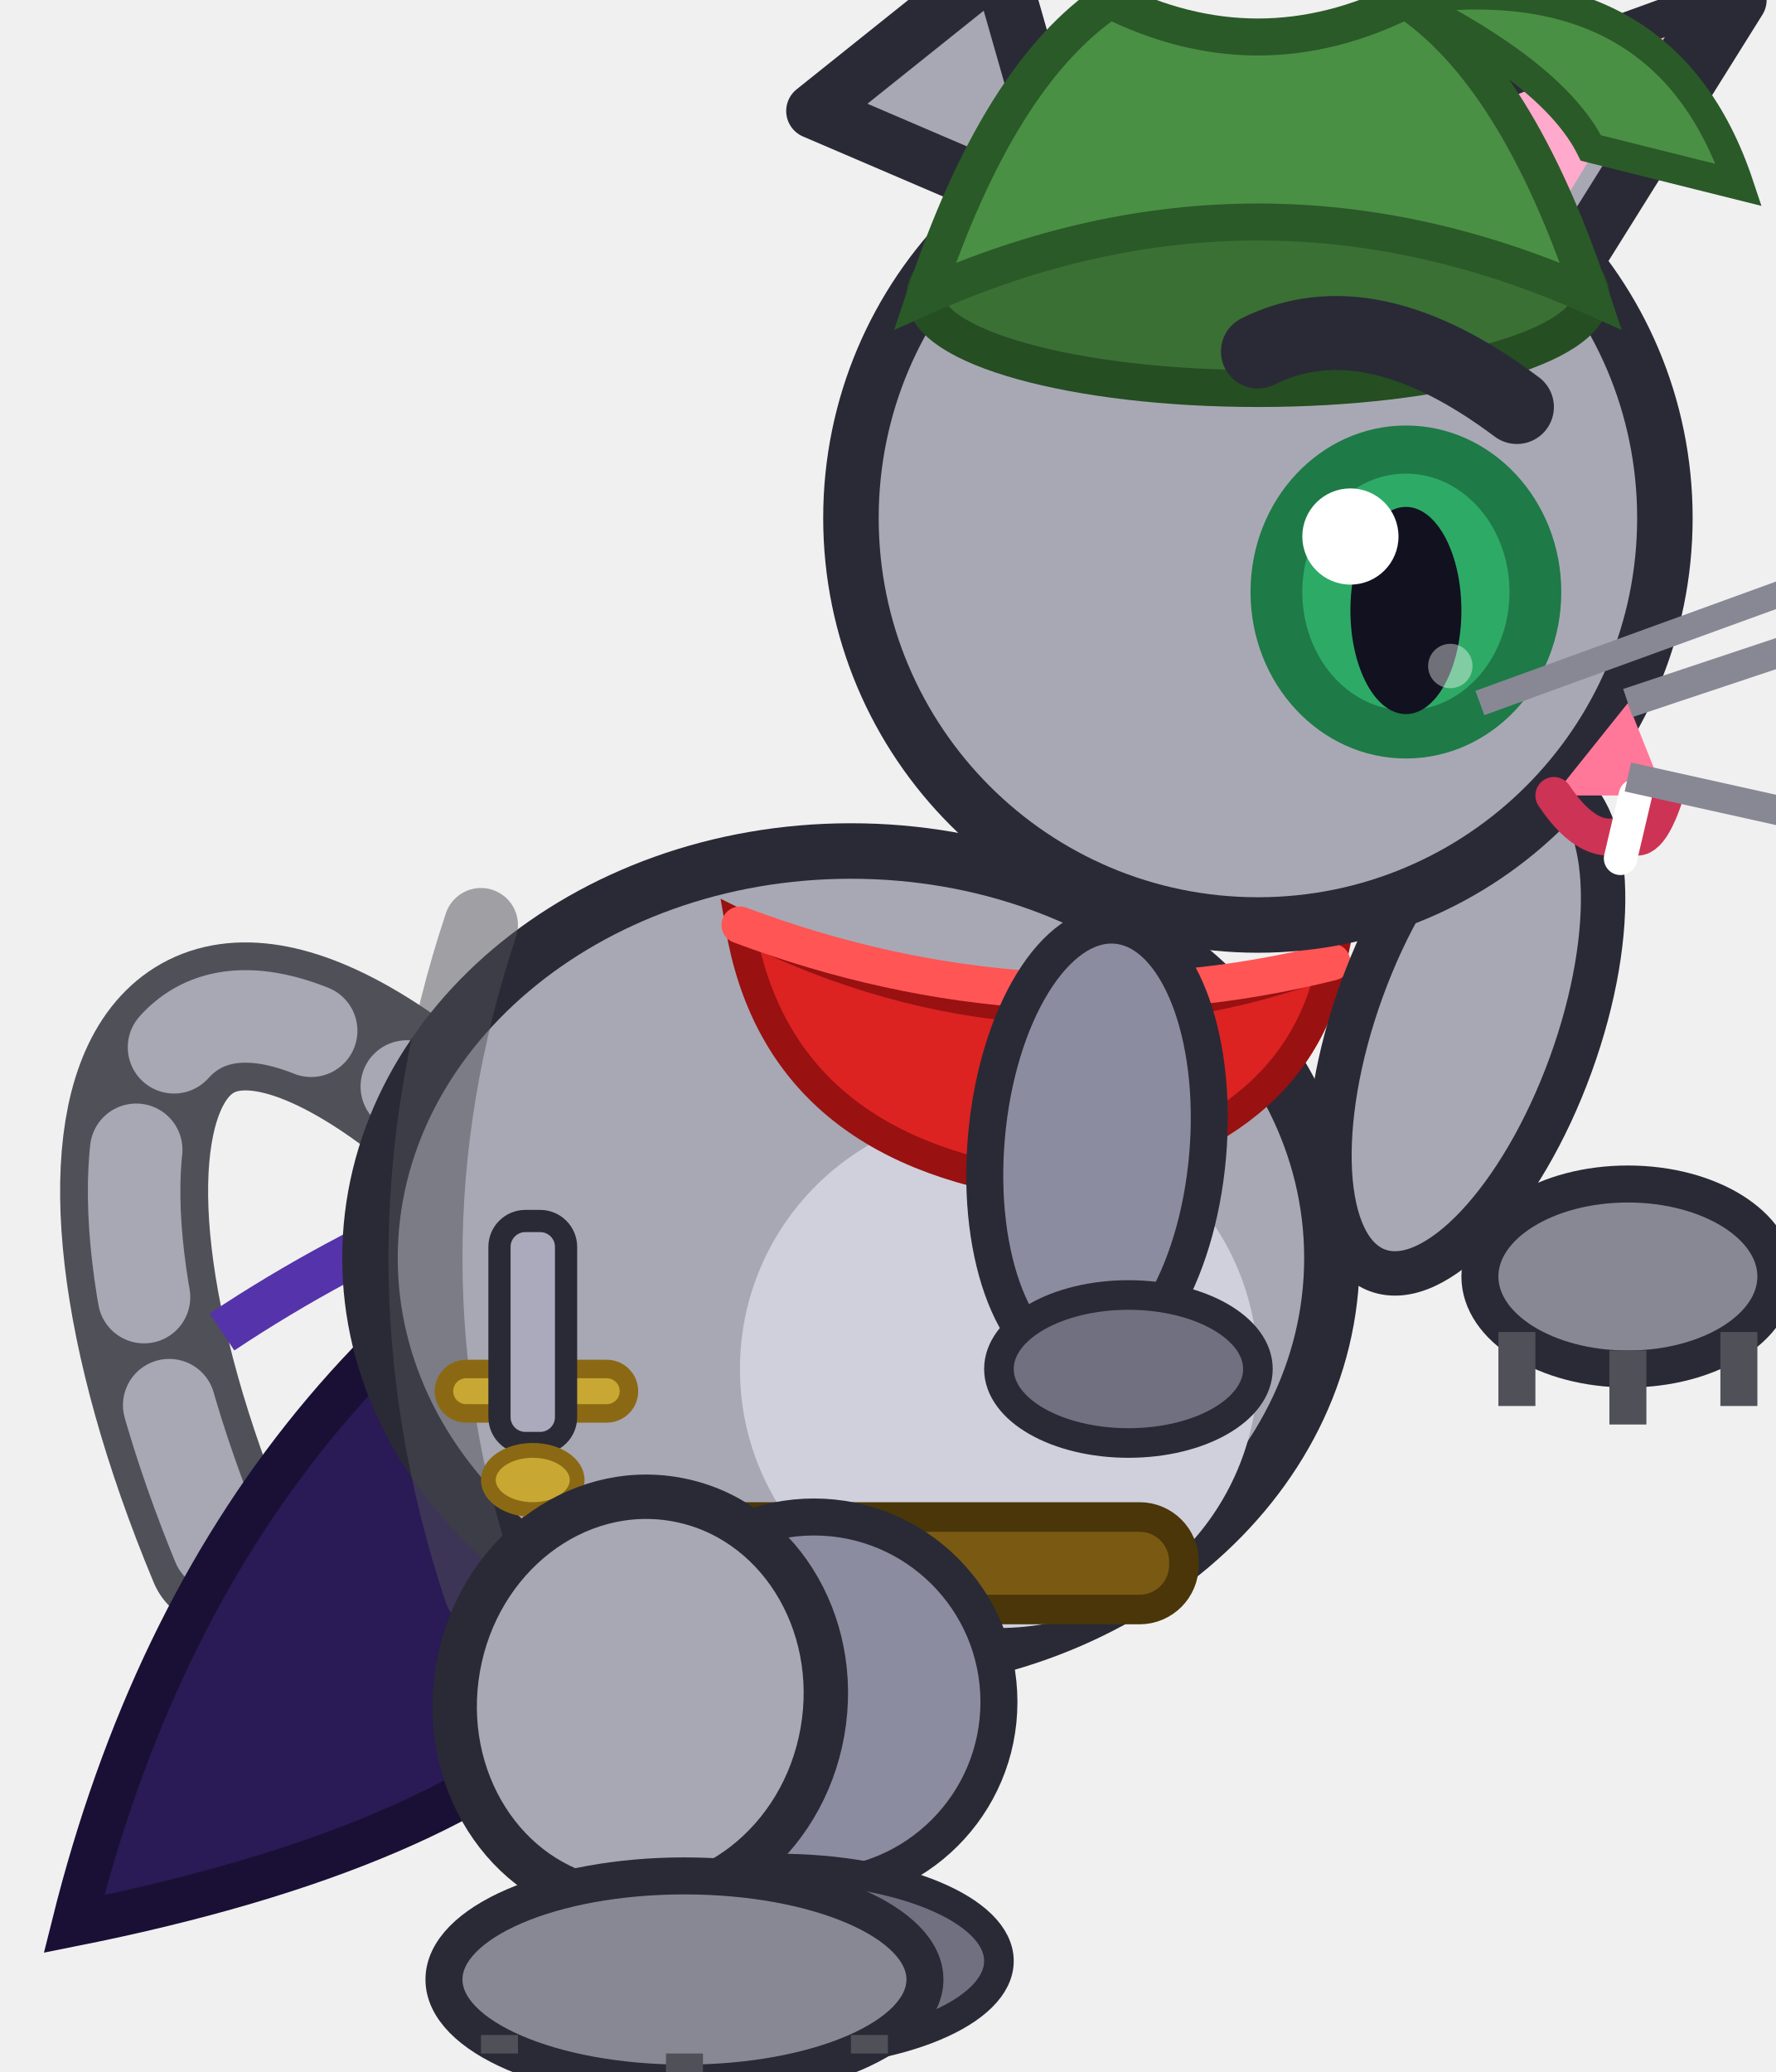
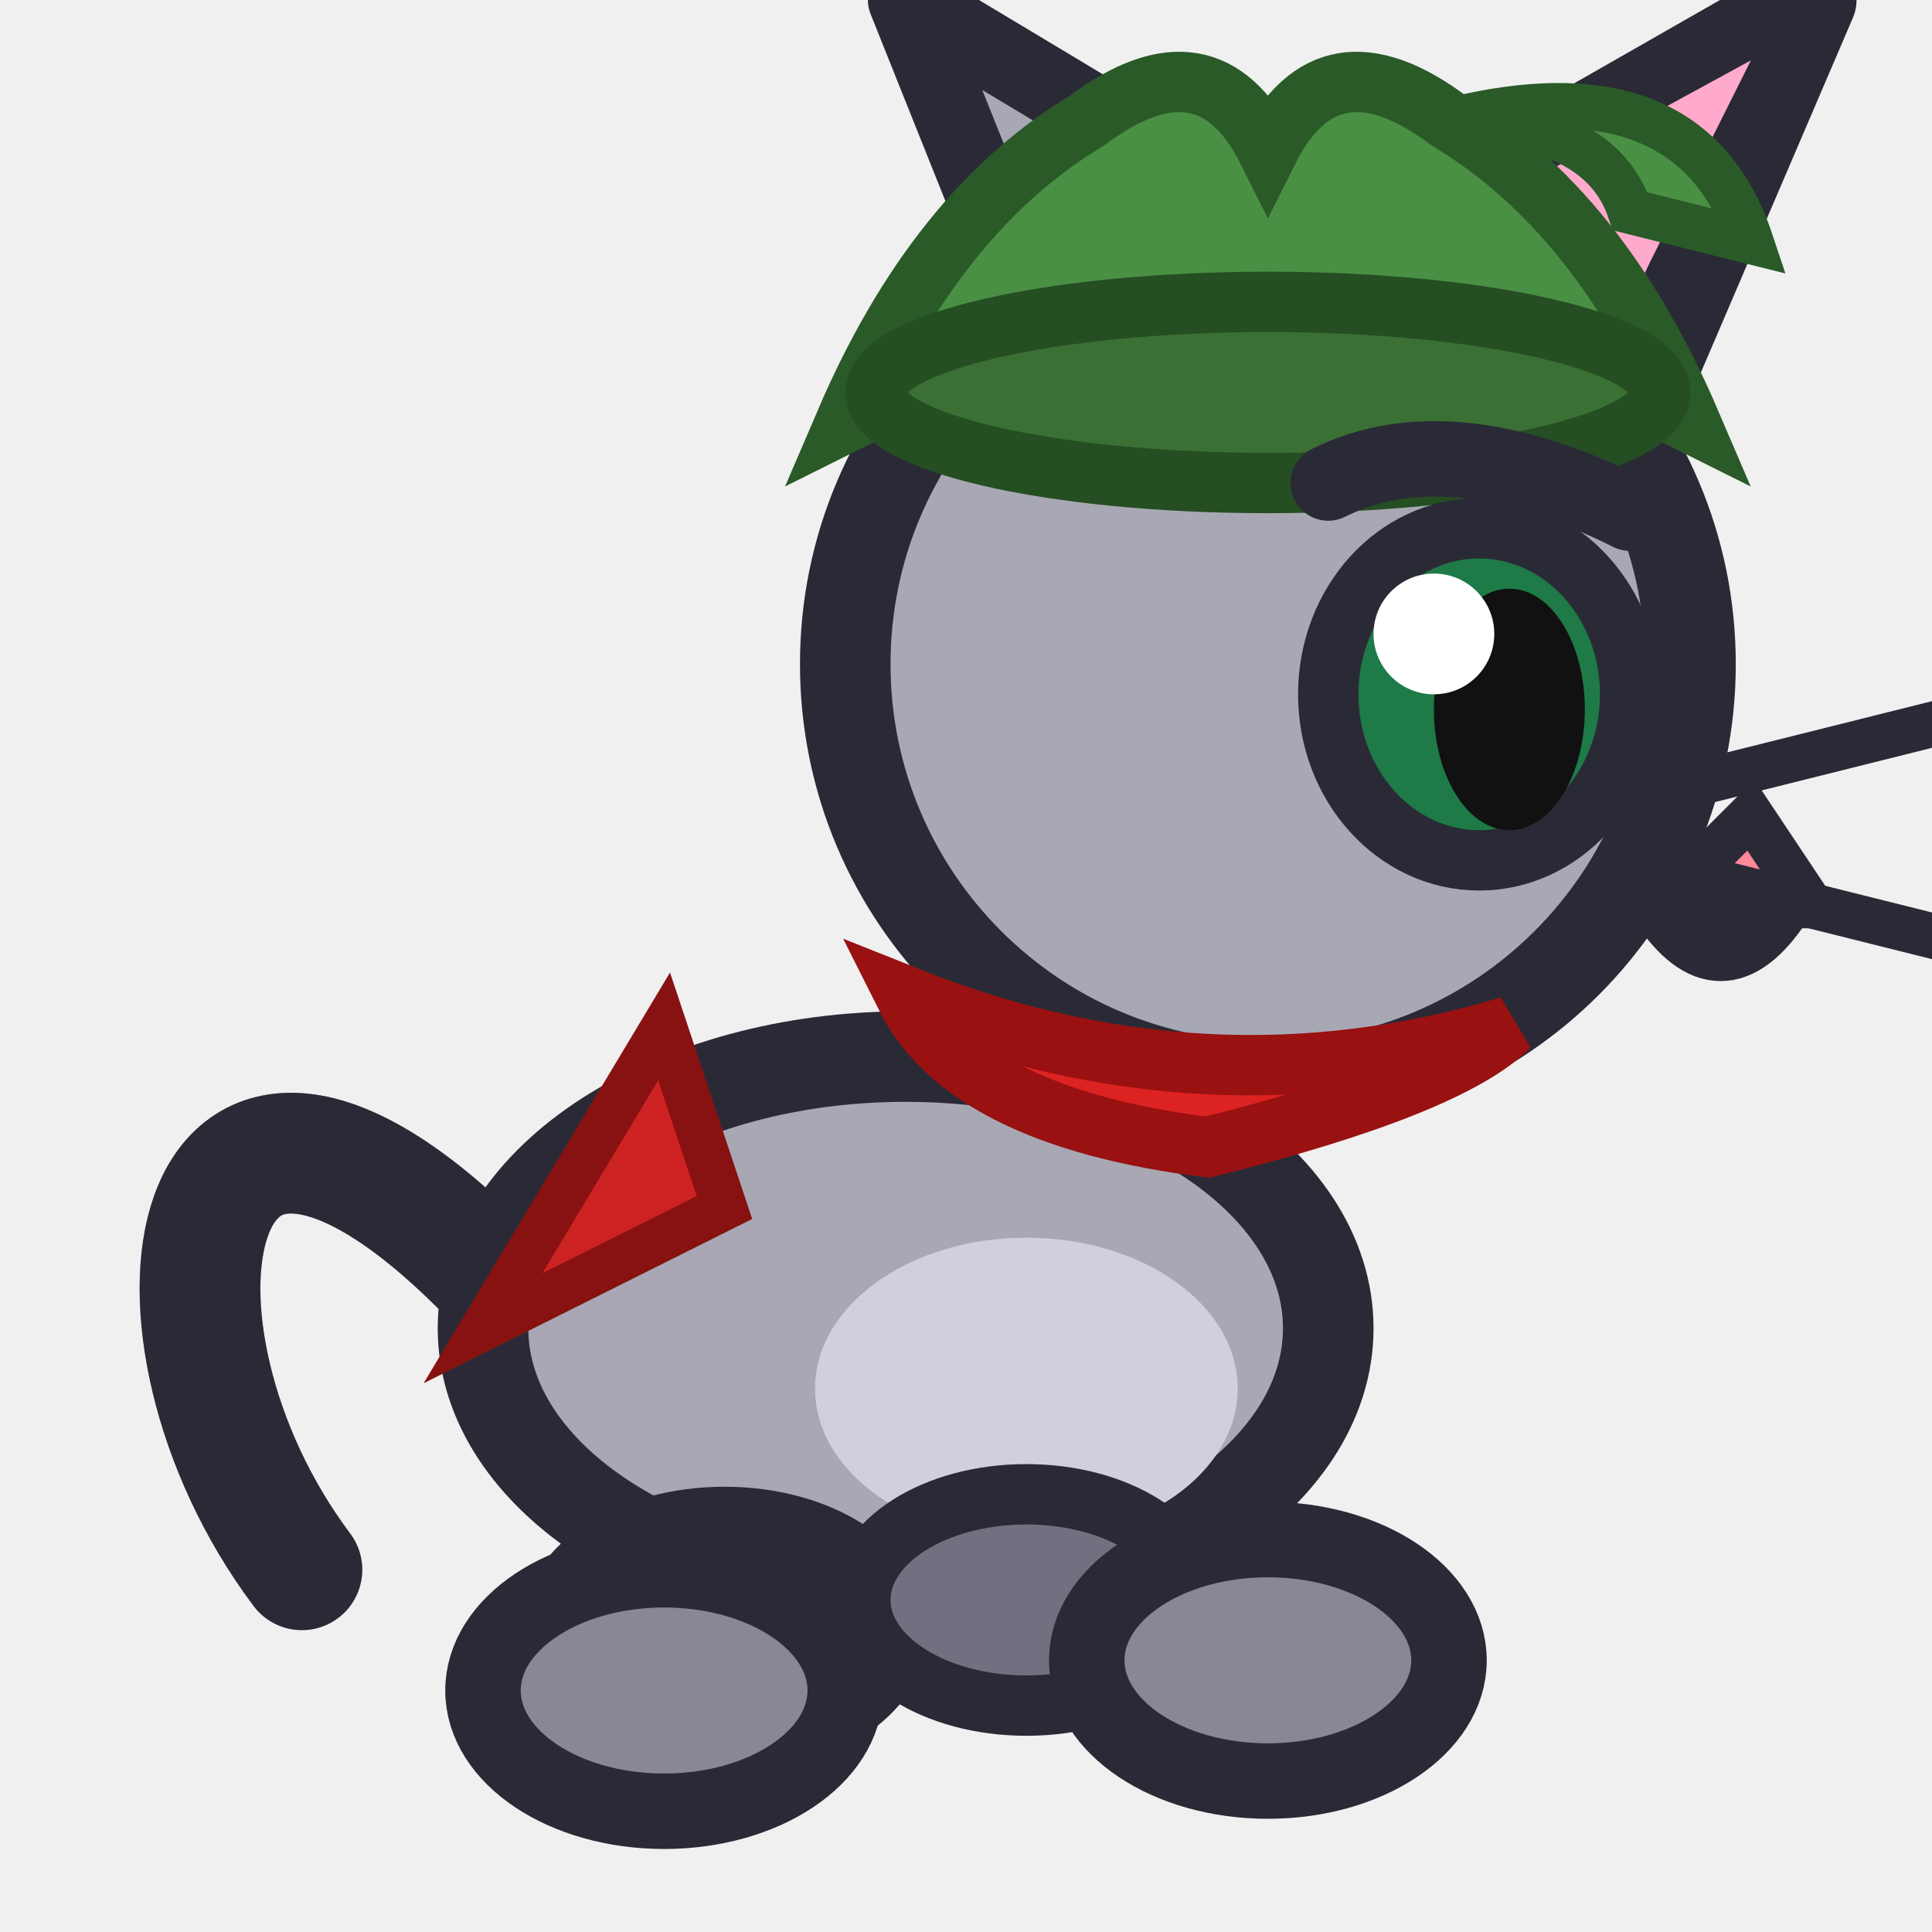
- <svg xmlns="http://www.w3.org/2000/svg" viewBox="0 0 48 56">
-   <path d="M14,32 C4,22 1,30 6,42" fill="none" stroke="#505058" stroke-width="4" stroke-linecap="round" />
-   <path d="M14,32 C4,22 1,30 6,42" fill="none" stroke="#A8A8B4" stroke-width="2.5" stroke-linecap="round" stroke-dasharray="4,3" />
-   <path d="M20,30 Q6,36 2,52 Q12,50 16,46 Q20,50 24,46" fill="#2A1A55" stroke="#1A1035" stroke-width="1.2" />
-   <path d="M20,30 Q12,32 6,36" fill="none" stroke="#5533AA" stroke-width="1.2" />
-   <ellipse cx="23" cy="34" rx="13" ry="11" fill="#A8A8B4" stroke="#2A2A36" stroke-width="1.5" />
-   <ellipse cx="27" cy="37" rx="7" ry="7" fill="#D0D0DC" />
-   <path d="M13,25 Q10,34 13,43" fill="none" stroke="#505058" stroke-width="2" stroke-linecap="round" opacity="0.5" />
-   <rect x="14" y="41" width="18" height="2.5" rx="1.2" fill="#7A5A12" stroke="#4A3608" stroke-width="0.8" />
-   <rect x="12" y="37" width="5" height="1.2" rx="0.6" fill="#C8A832" stroke="#8B6914" stroke-width="0.5" />
-   <rect x="13.5" y="33" width="1.8" height="6" rx="0.7" fill="#AAAABC" stroke="#2A2A36" stroke-width="0.6" />
-   <ellipse cx="14.4" cy="40" rx="1.2" ry="0.8" fill="#C8A832" stroke="#8B6914" stroke-width="0.4" />
-   <path d="M20,25 Q28,29 36,26 Q35,31 28,32 Q21,31 20,25 Z" fill="#DD2222" stroke="#991111" stroke-width="0.8" />
-   <path d="M20,25 Q28,28 36,26" fill="none" stroke="#FF5555" stroke-width="1" stroke-linecap="round" />
-   <ellipse cx="30" cy="31" rx="3" ry="6" fill="#8C8CA0" stroke="#2A2A36" stroke-width="1" transform="rotate(5,30,27)" />
-   <ellipse cx="30.5" cy="37" rx="3.5" ry="2" fill="#707080" stroke="#2A2A36" stroke-width="0.8" />
-   <ellipse cx="41" cy="28" rx="3" ry="7" fill="#A8A8B4" stroke="#2A2A36" stroke-width="1.2" transform="rotate(20,41,24)" />
-   <ellipse cx="44" cy="34.5" rx="4" ry="2.5" fill="#888894" stroke="#2A2A36" stroke-width="1" />
-   <line x1="41" y1="36" x2="41" y2="38" stroke="#505058" stroke-width="1" />
-   <line x1="44" y1="36.5" x2="44" y2="38.5" stroke="#505058" stroke-width="1" />
-   <line x1="47" y1="36" x2="47" y2="38" stroke="#505058" stroke-width="1" />
-   <ellipse cx="22" cy="46" rx="5" ry="5" fill="#8C8CA0" stroke="#2A2A36" stroke-width="1" />
-   <ellipse cx="21" cy="53" rx="6" ry="2.5" fill="#707080" stroke="#2A2A36" stroke-width="0.8" />
-   <ellipse cx="18" cy="46" rx="5" ry="5.5" fill="#A8A8B4" stroke="#2A2A36" stroke-width="1.2" transform="rotate(10,18,42)" />
-   <ellipse cx="18.5" cy="53.5" rx="6.5" ry="2.8" fill="#888894" stroke="#2A2A36" stroke-width="1" />
-   <line x1="13.5" y1="55" x2="13.5" y2="55.5" stroke="#505058" stroke-width="1" />
-   <line x1="18.5" y1="55.5" x2="18.5" y2="56" stroke="#505058" stroke-width="1" />
-   <line x1="23.5" y1="55" x2="23.5" y2="55.5" stroke="#505058" stroke-width="1" />
-   <circle cx="34" cy="14" r="11" fill="#A8A8B4" stroke="#2A2A36" stroke-width="1.5" />
-   <polygon points="42,8 47,0 36,4" fill="#A8A8B4" stroke="#2A2A36" stroke-width="1.5" stroke-linejoin="round" />
-   <polygon points="41,7.5 45,1 36,4.5" fill="#FFAACC" />
-   <polygon points="29,6 27,-1 22,3" fill="#A8A8B4" stroke="#2A2A36" stroke-width="1.5" stroke-linejoin="round" />
-   <ellipse cx="34" cy="8" rx="9" ry="2.5" fill="#3A7034" stroke="#254E23" stroke-width="1" />
-   <path d="M25,8 Q34,4 43,8 Q41,2 38,0 Q34,2 30,0 Q27,2 25,8 Z" fill="#4A9044" stroke="#2A5A28" stroke-width="1" />
-   <path d="M38,0 Q45,-1 47,5 L43,4 Q42,2 38,0 Z" fill="#4A9044" stroke="#2A5A28" stroke-width="0.8" />
-   <path d="M41,11 Q37,8 34,9.5" fill="none" stroke="#2A2A36" stroke-width="2" stroke-linecap="round" />
-   <ellipse cx="38" cy="16" rx="4.2" ry="4.5" fill="#1E7A47" />
-   <ellipse cx="38" cy="16" rx="2.8" ry="3.2" fill="#2EAA67" />
-   <ellipse cx="38" cy="16.5" rx="1.5" ry="2.8" fill="#111120" />
-   <circle cx="36.5" cy="14.5" r="1.3" fill="white" />
-   <circle cx="39.2" cy="18" r="0.6" fill="white" opacity="0.4" />
-   <polygon points="44,19 42,21.5 45,21.5" fill="#FF7799" />
-   <path d="M42,21.5 Q43,23 44,22.5" fill="none" stroke="#CC3355" stroke-width="1" stroke-linecap="round" />
-   <path d="M44,22.5 Q44.5,23 45,21.5" fill="none" stroke="#CC3355" stroke-width="1" stroke-linecap="round" />
-   <line x1="44.2" y1="21.5" x2="43.8" y2="23.2" stroke="white" stroke-width="0.9" stroke-linecap="round" />
-   <line x1="44" y1="19" x2="53" y2="16" stroke="#888894" stroke-width="0.8" />
-   <line x1="44" y1="21" x2="53" y2="23" stroke="#888894" stroke-width="0.8" />
-   <line x1="40" y1="19" x2="51" y2="15" stroke="#888894" stroke-width="0.7" />
+ <svg xmlns="http://www.w3.org/2000/svg" viewBox="0 0 64 64">
+   <path d="M16,42 C6,32 4,44 10,52" fill="none" stroke="#A8A8B4" stroke-width="4" stroke-linecap="round" />
+   <path d="M16,42 C6,32 4,44 10,52" fill="none" stroke="#2A2A36" stroke-width="4" stroke-linecap="round" fill-opacity="0" style="paint-order:stroke" />
+   <ellipse cx="30" cy="44" rx="14" ry="9" fill="#A8A8B4" stroke="#2A2A36" stroke-width="3" />
+   <ellipse cx="34" cy="46" rx="7" ry="5" fill="#D0D0DC" />
+   <path d="M22,34 L16,44 L24,40 Z" fill="#CC2222" stroke="#881111" stroke-width="1.5" />
+   <ellipse cx="24" cy="54" rx="5.5" ry="3.5" fill="#707080" stroke="#2A2A36" stroke-width="2.5" />
+   <ellipse cx="34" cy="53" rx="5.5" ry="3.5" fill="#707080" stroke="#2A2A36" stroke-width="2" />
+   <ellipse cx="22" cy="56" rx="6" ry="4" fill="#888894" stroke="#2A2A36" stroke-width="2.5" />
+   <ellipse cx="42" cy="55" rx="6" ry="4" fill="#888894" stroke="#2A2A36" stroke-width="2.5" />
+   <circle cx="42" cy="22" r="14" fill="#A8A8B4" stroke="#2A2A36" stroke-width="3" />
+   <polygon points="54,14 60,0 46,8" fill="#A8A8B4" stroke="#2A2A36" stroke-width="3" stroke-linejoin="round" />
+   <polygon points="53,12 58,2 47,8" fill="#FFAACC" />
+   <polygon points="34,10 30,0 40,6" fill="#A8A8B4" stroke="#2A2A36" stroke-width="2.5" stroke-linejoin="round" />
+   <path d="M28,14 Q42,7 56,14 Q53,7 48,4 Q44,1 42,5 Q40,1 36,4 Q31,7 28,14 Z" fill="#4A9044" stroke="#2A5A28" stroke-width="2" />
+   <ellipse cx="42" cy="13" rx="13" ry="3" fill="#3A7034" stroke="#254E23" stroke-width="2" />
+   <path d="M48,4 Q56,2 58,8 L54,7 Q53,4 48,4 Z" fill="#4A9044" stroke="#2A5A28" stroke-width="1.5" />
+   <path d="M30,33 Q40,37 50,34 Q48,36 40,38 Q32,37 30,33 Z" fill="#DD2222" stroke="#991111" stroke-width="2" />
+   <path d="M54,17 Q48,14 44,16" fill="none" stroke="#2A2A36" stroke-width="2.5" stroke-linecap="round" />
+   <ellipse cx="49" cy="23" rx="5" ry="5.5" fill="#1E7A47" stroke="#2A2A36" stroke-width="2" />
+   <ellipse cx="50" cy="23.5" rx="2.5" ry="4" fill="#111" />
+   <circle cx="47.5" cy="21" r="2" fill="white" />
+   <polygon points="58,27 55,30 60,30" fill="#FF8899" stroke="#2A2A36" stroke-width="1.5" />
+   <path d="M55,30 Q57,33 59,30" fill="none" stroke="#2A2A36" stroke-width="2" stroke-linecap="round" />
+   <line x1="56" y1="26" x2="68" y2="23" stroke="#2A2A36" stroke-width="1.5" stroke-linecap="round" />
+   <line x1="56" y1="29" x2="68" y2="32" stroke="#2A2A36" stroke-width="1.5" stroke-linecap="round" />
</svg>
